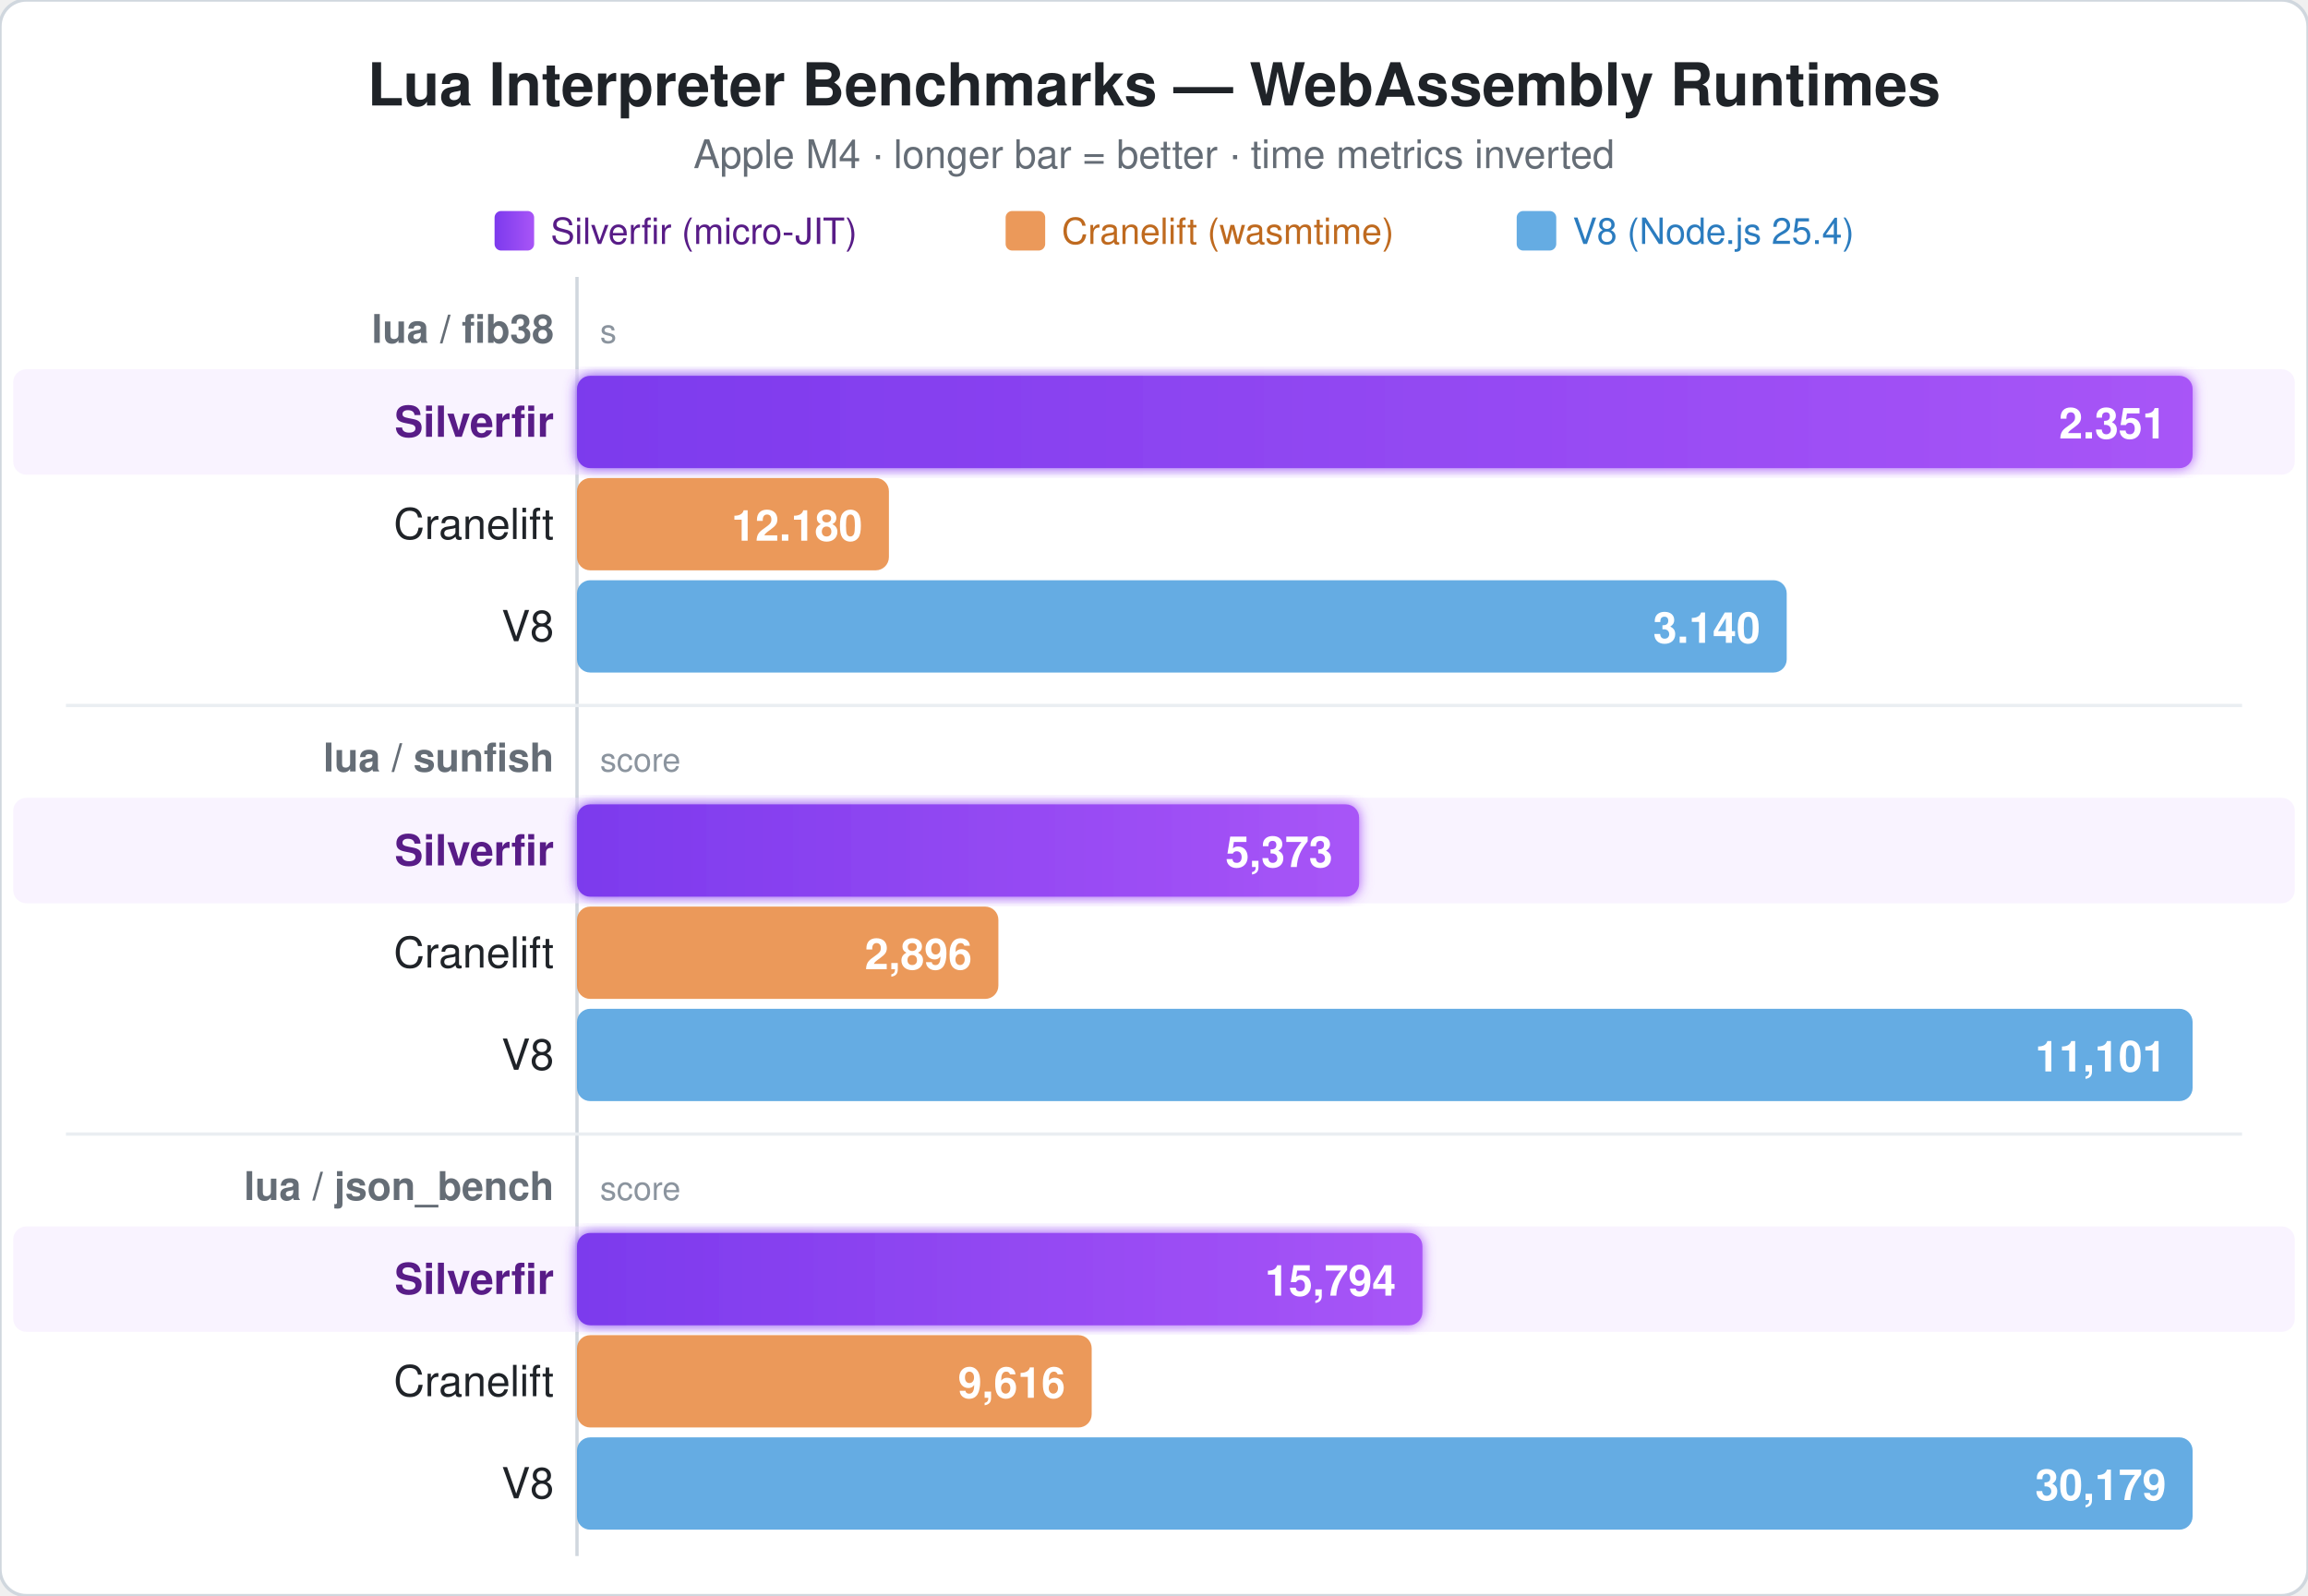
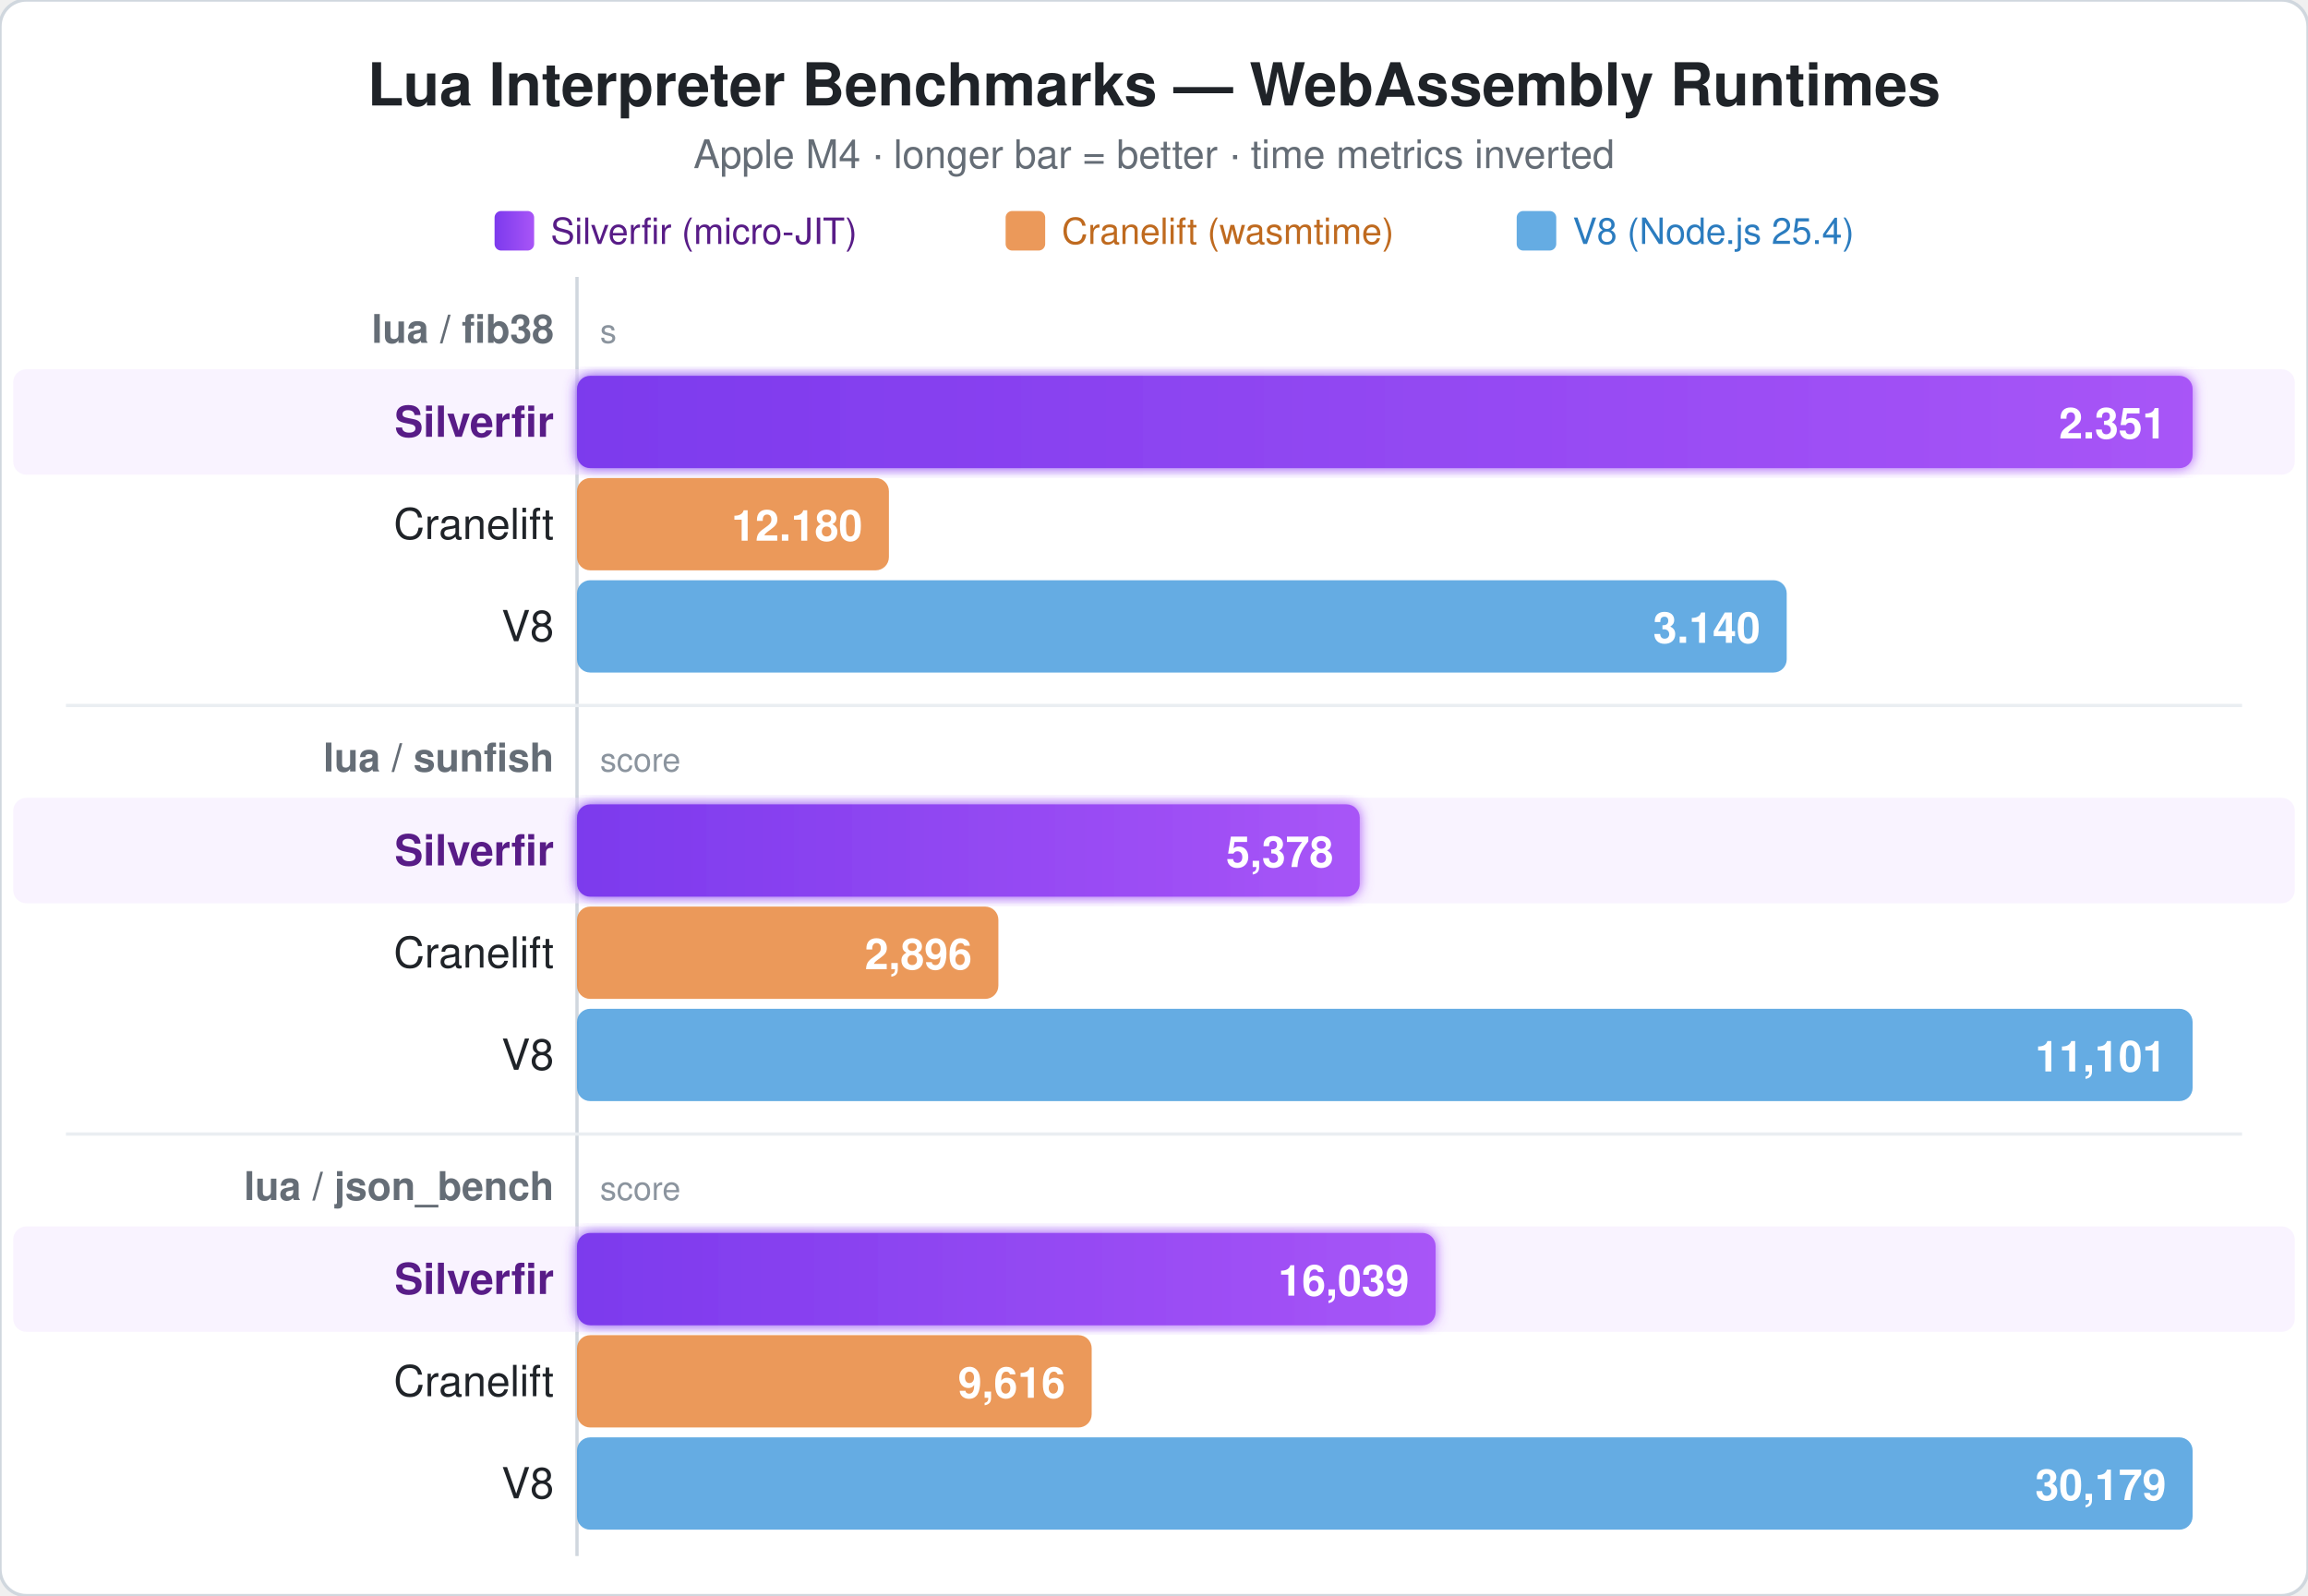
<svg xmlns="http://www.w3.org/2000/svg" role="img" viewBox="0 0 700 484" width="700" height="484">
  <defs>
    <linearGradient id="hlGrad" x1="0" y1="0" x2="1" y2="0">
      <stop offset="0%" stop-color="#7c3aed" />
      <stop offset="100%" stop-color="#a855f7" />
    </linearGradient>
    <filter id="glow">
      <feGaussianBlur stdDeviation="2" result="blur" />
      <feMerge>
        <feMergeNode in="blur" />
        <feMergeNode in="SourceGraphic" />
      </feMerge>
    </filter>
  </defs>
  <rect width="700" height="484" rx="8" ry="8" fill="#ffffff" stroke="#d0d7de" stroke-width="1" />
  <text x="350.0" y="32" text-anchor="middle" fill="#1f2328" font-family="Segoe UI,Helvetica,Arial,sans-serif" font-size="18" font-weight="600">Lua Interpreter Benchmarks — WebAssembly Runtimes</text>
  <text x="350.0" y="51" text-anchor="middle" fill="#656d76" font-family="Segoe UI,Helvetica,Arial,sans-serif" font-size="12">Apple M4  ·  longer bar = better  ·  time metrics inverted</text>
  <rect x="150.0" y="64" width="12" height="12" rx="2" fill="url(#hlGrad)" />
  <text x="167.0" y="74" fill="#581c87" font-family="Segoe UI,Helvetica,Arial,sans-serif" font-size="11">Silverfir (micro-JIT)</text>
  <rect x="305.0" y="64" width="12" height="12" rx="2" fill="#e8873d" opacity="0.85" />
  <text x="322.0" y="74" fill="#bf6a1f" font-family="Segoe UI,Helvetica,Arial,sans-serif" font-size="11">Cranelift (wasmtime)</text>
  <rect x="460.0" y="64" width="12" height="12" rx="2" fill="#4a9ede" opacity="0.85" />
  <text x="477.0" y="74" fill="#2b7cbf" font-family="Segoe UI,Helvetica,Arial,sans-serif" font-size="11">V8 (Node.js 25.4)</text>
  <line x1="175" y1="84" x2="175" y2="472" stroke="#d0d7de" stroke-width="1" />
  <text x="168" y="104.0" text-anchor="end" fill="#656d76" font-family="Segoe UI,Helvetica,Arial,sans-serif" font-size="12" font-weight="600">lua / fib38</text>
  <text x="182" y="104.0" fill="#8b949e" font-family="Segoe UI,Helvetica,Arial,sans-serif" font-size="10">s</text>
  <rect x="4" y="112" width="692" height="32" rx="4" fill="#f3e8ff" opacity="0.5" />
  <text x="168" y="132.5" text-anchor="end" fill="#581c87" font-family="Segoe UI,Helvetica,Arial,sans-serif" font-size="13" font-weight="700">Silverfir</text>
  <rect x="175" y="114" width="490.0" height="28" rx="4" fill="url(#hlGrad)" filter="url(#glow)">
    <animate attributeName="width" from="0" to="490.0" dur="0.35s" fill="freeze" />
  </rect>
  <text x="657.0" y="133.0" text-anchor="end" fill="#ffffff" font-family="Segoe UI,Helvetica,Arial,sans-serif" font-size="13" font-weight="700">2.351</text>
  <text x="168" y="163.5" text-anchor="end" fill="#1f2328" font-family="Segoe UI,Helvetica,Arial,sans-serif" font-size="13" font-weight="400">Cranelift</text>
  <rect x="175" y="145" width="94.6" height="28" rx="4" fill="#e8873d" opacity="0.85">
    <animate attributeName="width" from="0" to="94.6" dur="0.39s" fill="freeze" />
  </rect>
  <text x="261.6" y="164.0" text-anchor="end" fill="#ffffff" font-family="Segoe UI,Helvetica,Arial,sans-serif" font-size="13" font-weight="700">12.180</text>
  <text x="168" y="194.5" text-anchor="end" fill="#1f2328" font-family="Segoe UI,Helvetica,Arial,sans-serif" font-size="13" font-weight="400">V8</text>
  <rect x="175" y="176" width="366.9" height="28" rx="4" fill="#4a9ede" opacity="0.85">
    <animate attributeName="width" from="0" to="366.9" dur="0.43s" fill="freeze" />
  </rect>
  <text x="533.9" y="195.0" text-anchor="end" fill="#ffffff" font-family="Segoe UI,Helvetica,Arial,sans-serif" font-size="13" font-weight="700">3.140</text>
  <line x1="20" y1="214" x2="680" y2="214" stroke="#eaeef2" stroke-width="1" />
  <text x="168" y="234.0" text-anchor="end" fill="#656d76" font-family="Segoe UI,Helvetica,Arial,sans-serif" font-size="12" font-weight="600">lua / sunfish</text>
  <text x="182" y="234.0" fill="#8b949e" font-family="Segoe UI,Helvetica,Arial,sans-serif" font-size="10">score</text>
  <rect x="4" y="242" width="692" height="32" rx="4" fill="#f3e8ff" opacity="0.5" />
  <text x="168" y="262.5" text-anchor="end" fill="#581c87" font-family="Segoe UI,Helvetica,Arial,sans-serif" font-size="13" font-weight="700">Silverfir</text>
-   <rect x="175" y="244" width="237.2" height="28" rx="4" fill="url(#hlGrad)" filter="url(#glow)">
-     <animate attributeName="width" from="0" to="237.2" dur="0.39s" fill="freeze" />
+   <rect x="175" y="244" width="237.4" height="28" rx="4" fill="url(#hlGrad)" filter="url(#glow)">
+     <animate attributeName="width" from="0" to="237.4" dur="0.39s" fill="freeze" />
  </rect>
-   <text x="404.2" y="263.0" text-anchor="end" fill="#ffffff" font-family="Segoe UI,Helvetica,Arial,sans-serif" font-size="13" font-weight="700">5,373</text>
+   <text x="404.4" y="263.0" text-anchor="end" fill="#ffffff" font-family="Segoe UI,Helvetica,Arial,sans-serif" font-size="13" font-weight="700">5,378</text>
  <text x="168" y="293.5" text-anchor="end" fill="#1f2328" font-family="Segoe UI,Helvetica,Arial,sans-serif" font-size="13" font-weight="400">Cranelift</text>
  <rect x="175" y="275" width="127.8" height="28" rx="4" fill="#e8873d" opacity="0.85">
    <animate attributeName="width" from="0" to="127.8" dur="0.43s" fill="freeze" />
  </rect>
  <text x="294.8" y="294.0" text-anchor="end" fill="#ffffff" font-family="Segoe UI,Helvetica,Arial,sans-serif" font-size="13" font-weight="700">2,896</text>
  <text x="168" y="324.5" text-anchor="end" fill="#1f2328" font-family="Segoe UI,Helvetica,Arial,sans-serif" font-size="13" font-weight="400">V8</text>
  <rect x="175" y="306" width="490.0" height="28" rx="4" fill="#4a9ede" opacity="0.85">
    <animate attributeName="width" from="0" to="490.0" dur="0.47s" fill="freeze" />
  </rect>
  <text x="657.0" y="325.0" text-anchor="end" fill="#ffffff" font-family="Segoe UI,Helvetica,Arial,sans-serif" font-size="13" font-weight="700">11,101</text>
  <line x1="20" y1="344" x2="680" y2="344" stroke="#eaeef2" stroke-width="1" />
  <text x="168" y="364.0" text-anchor="end" fill="#656d76" font-family="Segoe UI,Helvetica,Arial,sans-serif" font-size="12" font-weight="600">lua / json_bench</text>
  <text x="182" y="364.0" fill="#8b949e" font-family="Segoe UI,Helvetica,Arial,sans-serif" font-size="10">score</text>
  <rect x="4" y="372" width="692" height="32" rx="4" fill="#f3e8ff" opacity="0.5" />
  <text x="168" y="392.5" text-anchor="end" fill="#581c87" font-family="Segoe UI,Helvetica,Arial,sans-serif" font-size="13" font-weight="700">Silverfir</text>
-   <rect x="175" y="374" width="256.4" height="28" rx="4" fill="url(#hlGrad)" filter="url(#glow)">
-     <animate attributeName="width" from="0" to="256.4" dur="0.43s" fill="freeze" />
+   <rect x="175" y="374" width="260.4" height="28" rx="4" fill="url(#hlGrad)" filter="url(#glow)">
+     <animate attributeName="width" from="0" to="260.4" dur="0.43s" fill="freeze" />
  </rect>
-   <text x="423.4" y="393.0" text-anchor="end" fill="#ffffff" font-family="Segoe UI,Helvetica,Arial,sans-serif" font-size="13" font-weight="700">15,794</text>
+   <text x="427.4" y="393.0" text-anchor="end" fill="#ffffff" font-family="Segoe UI,Helvetica,Arial,sans-serif" font-size="13" font-weight="700">16,039</text>
  <text x="168" y="423.5" text-anchor="end" fill="#1f2328" font-family="Segoe UI,Helvetica,Arial,sans-serif" font-size="13" font-weight="400">Cranelift</text>
  <rect x="175" y="405" width="156.1" height="28" rx="4" fill="#e8873d" opacity="0.85">
    <animate attributeName="width" from="0" to="156.1" dur="0.47s" fill="freeze" />
  </rect>
  <text x="323.1" y="424.0" text-anchor="end" fill="#ffffff" font-family="Segoe UI,Helvetica,Arial,sans-serif" font-size="13" font-weight="700">9,616</text>
  <text x="168" y="454.5" text-anchor="end" fill="#1f2328" font-family="Segoe UI,Helvetica,Arial,sans-serif" font-size="13" font-weight="400">V8</text>
  <rect x="175" y="436" width="490.0" height="28" rx="4" fill="#4a9ede" opacity="0.85">
    <animate attributeName="width" from="0" to="490.0" dur="0.51s" fill="freeze" />
  </rect>
  <text x="657.0" y="455.0" text-anchor="end" fill="#ffffff" font-family="Segoe UI,Helvetica,Arial,sans-serif" font-size="13" font-weight="700">30,179</text>
</svg>
